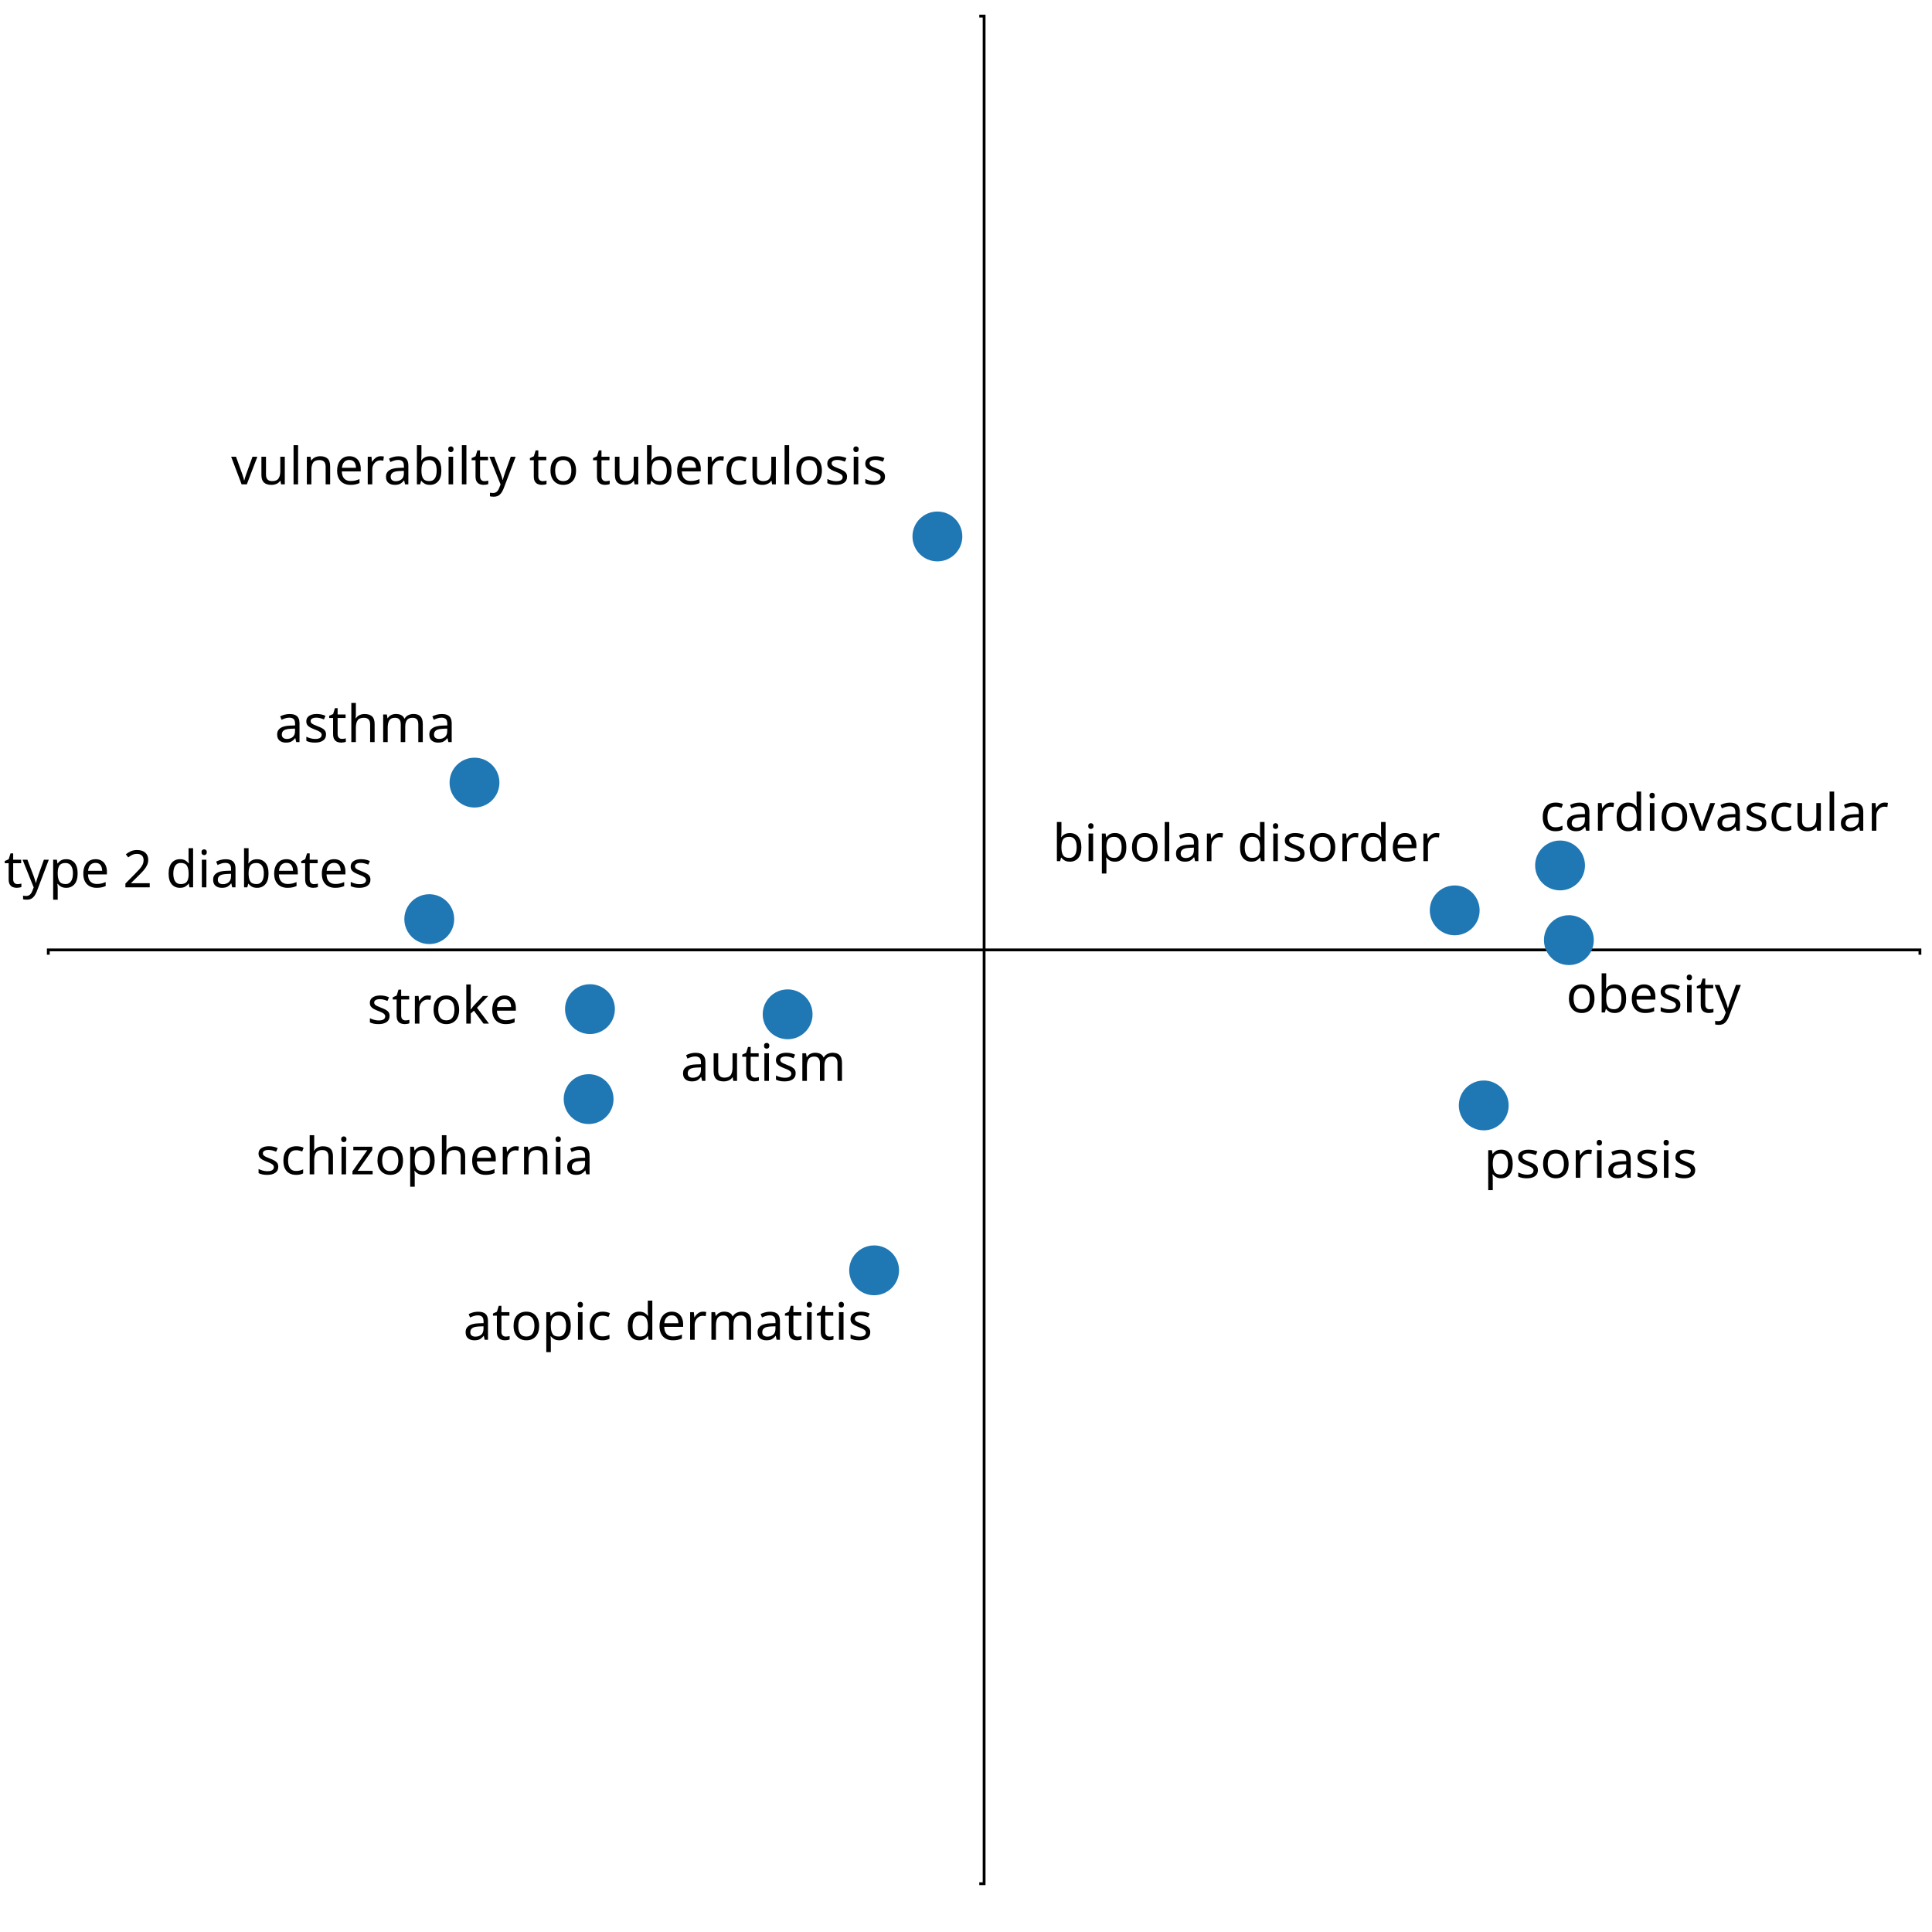
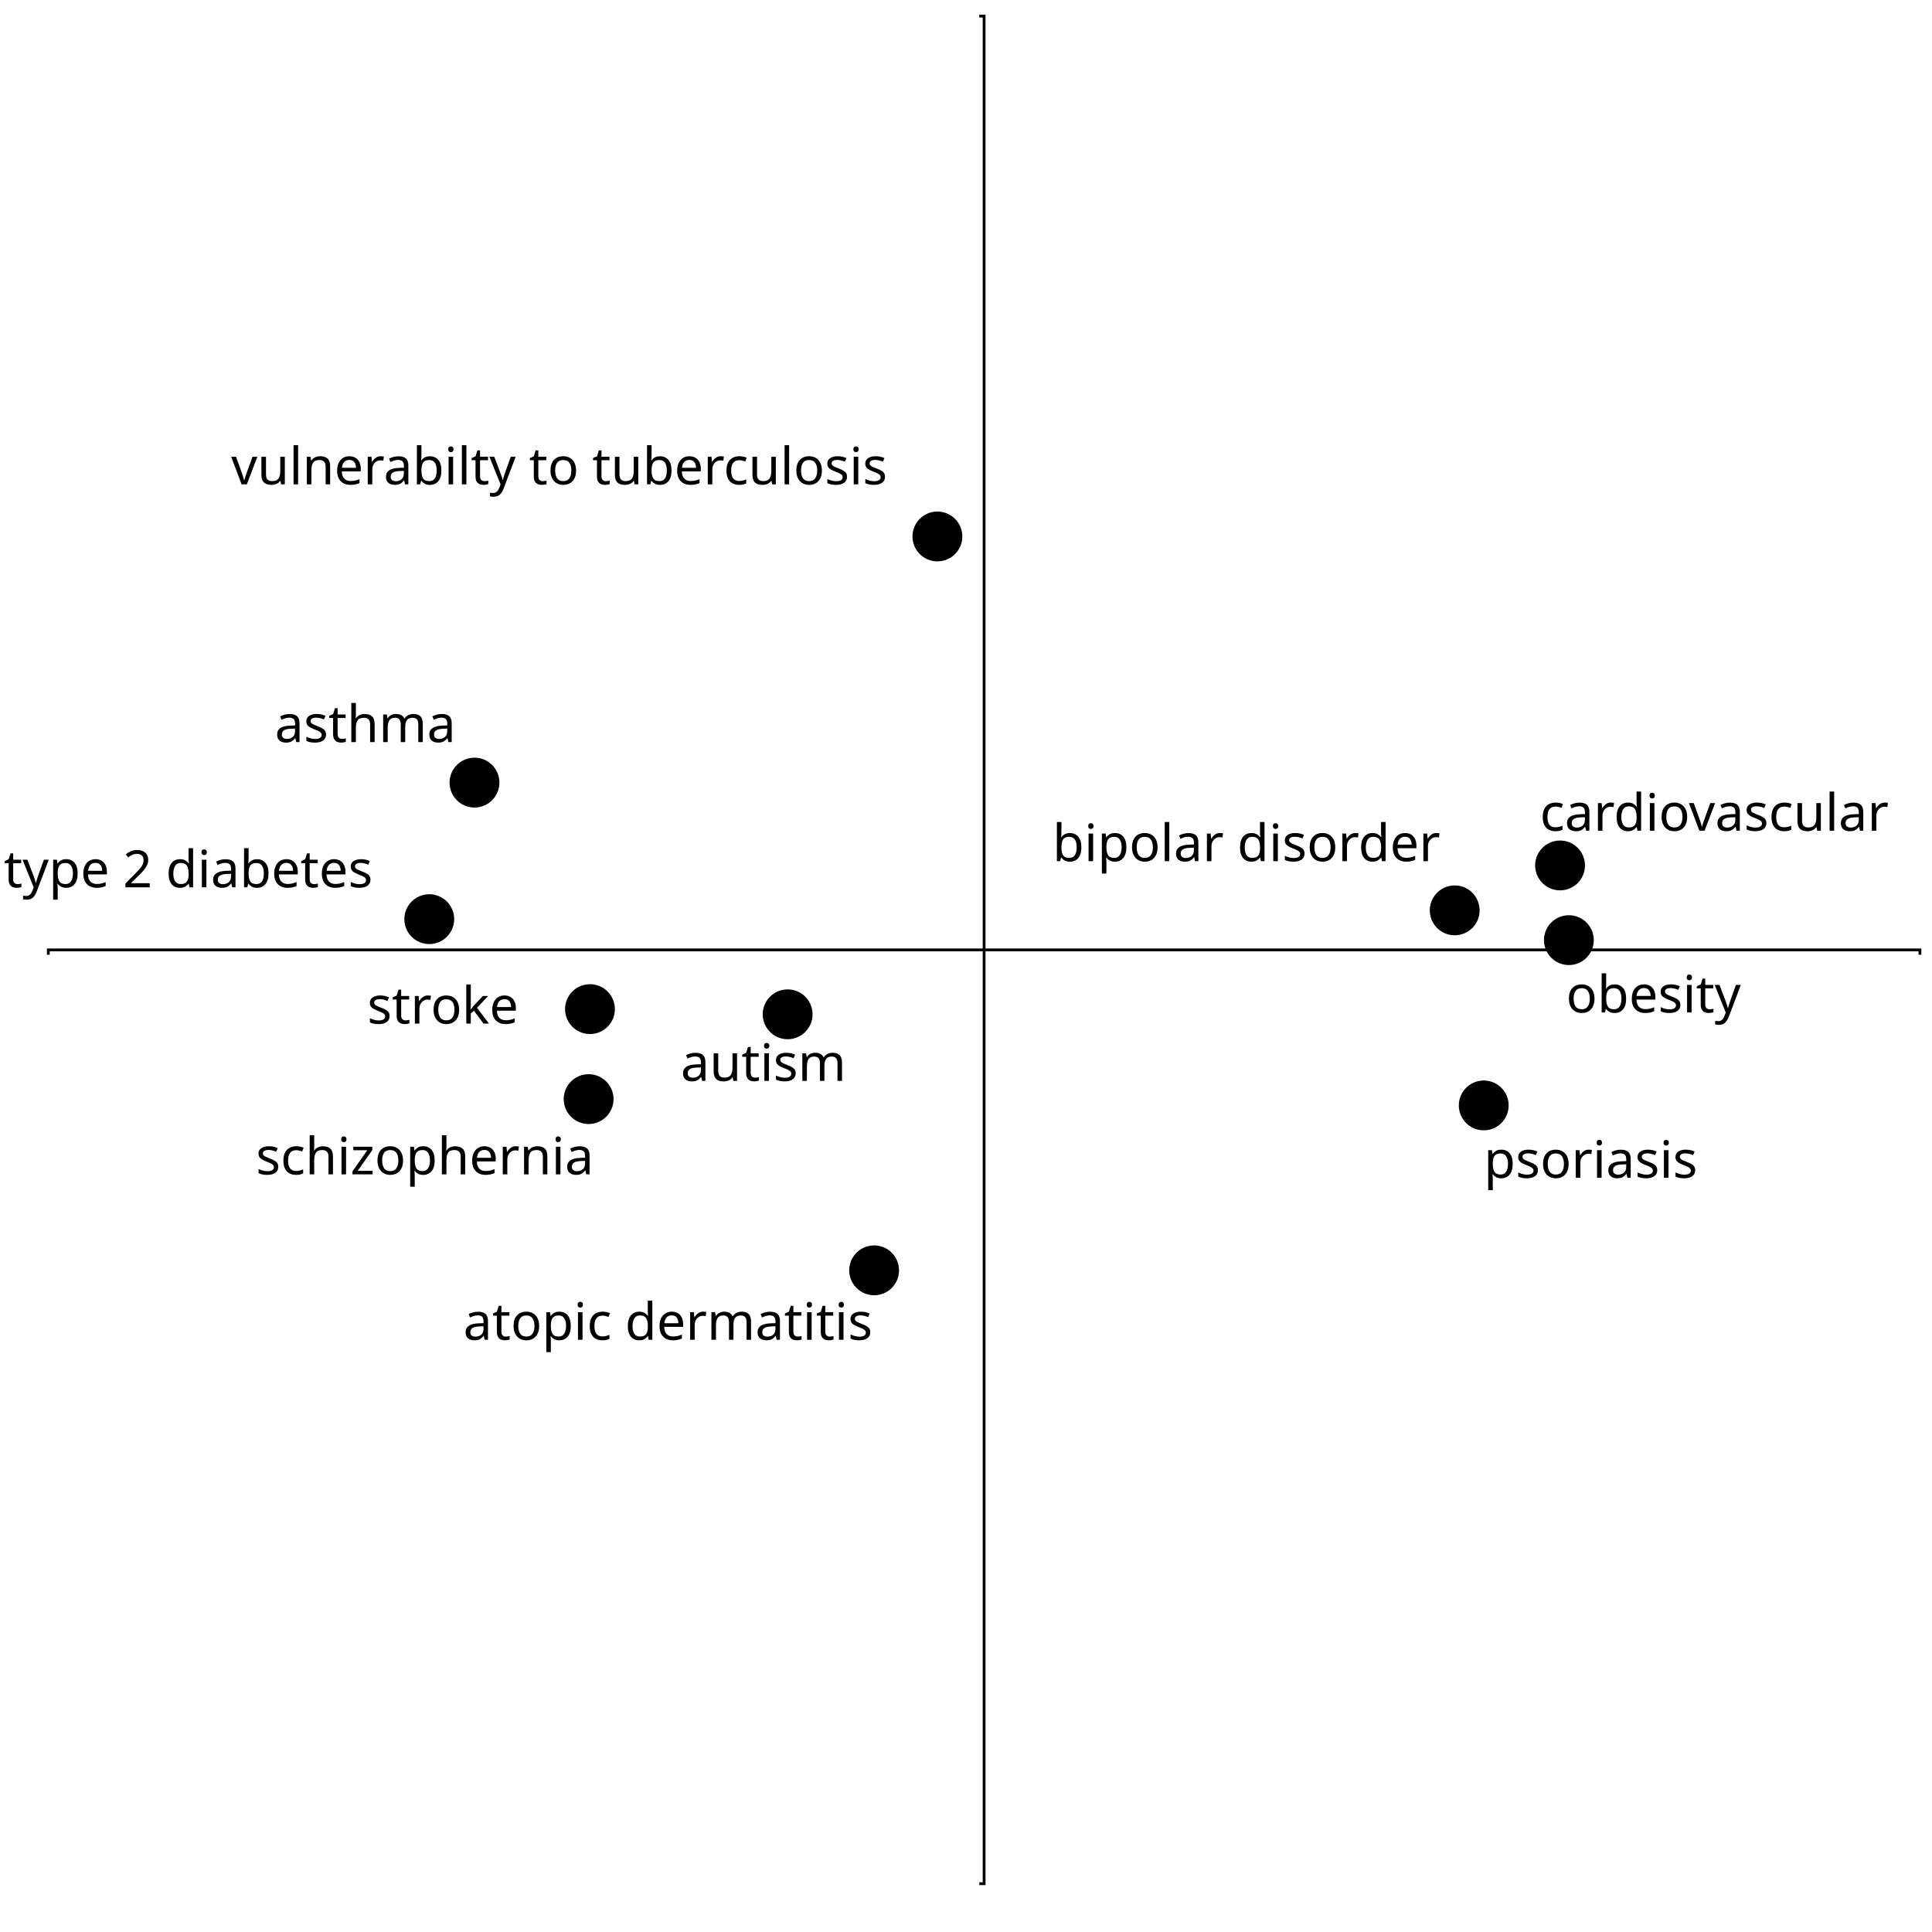
<svg xmlns="http://www.w3.org/2000/svg" width="2400" height="2400" id="normal" background-color="white" version="1.1">
  <defs id="defs5066" />
  <path style="fill:none;stroke:#000000;stroke-width:3.487px" class="domain" d="m 60,1186 v -6 h 2325 v 6" id="path4992" />
  <path style="fill:none;stroke:#000000;stroke-width:3.487px" class="domain" d="m 1216.5,20 h 6 v 2320 h -6" id="path5016" />
  <text id="text5020" style="font-size:64px;font-style:normal;font-variant:normal;font-weight:normal;font-stretch:normal;text-align:start;line-height:125%;writing-mode:lr-tb;text-anchor:start;font-family:Sans;-inkscape-font-specification:Sans" y="921.849" x="341.331" class="dodo">asthma</text>
  <text id="text5022" style="font-size:64px;font-style:normal;font-variant:normal;font-weight:normal;font-stretch:normal;text-align:start;line-height:125%;writing-mode:lr-tb;text-anchor:start;font-family:Sans;-inkscape-font-specification:Sans" y="1664.342" x="575.46" class="dodo">atopic dermatitis</text>
  <text id="text5024" style="font-size:64px;font-style:normal;font-variant:normal;font-weight:normal;font-stretch:normal;text-align:start;line-height:125%;writing-mode:lr-tb;text-anchor:start;font-family:Sans;-inkscape-font-specification:Sans" y="1342.709" x="845.554" class="dodo">autism</text>
  <text id="text5026" style="font-size:64px;font-style:normal;font-variant:normal;font-weight:normal;font-stretch:normal;text-align:start;line-height:125%;writing-mode:lr-tb;text-anchor:start;font-family:Sans;-inkscape-font-specification:Sans" y="1069.761" x="1307.471" class="dodo">bipolar disorder</text>
  <text id="text5028" style="font-size:64px;font-style:normal;font-variant:normal;font-weight:normal;font-stretch:normal;text-align:start;line-height:125%;writing-mode:lr;text-anchor:start;font-family:Sans;-inkscape-font-specification:Sans" y="1031.94" x="1912.943" class="dodo">cardiovascular</text>
  <text id="text5030" style="font-size:64px;font-style:normal;font-variant:normal;font-weight:normal;font-stretch:normal;text-align:start;line-height:125%;writing-mode:lr-tb;text-anchor:start;font-family:Sans;-inkscape-font-specification:Sans" y="1257.76" x="1945.467" class="dodo">obesity</text>
  <text id="text5032" style="font-size:64px;font-style:normal;font-variant:normal;font-weight:normal;font-stretch:normal;text-align:start;line-height:125%;writing-mode:lr-tb;text-anchor:start;font-family:Sans;-inkscape-font-specification:Sans" y="1463.083" x="1843.305" class="dodo">psoriasis</text>
  <text id="text5034" style="font-size:64px;font-style:normal;font-variant:normal;font-weight:normal;font-stretch:normal;text-align:start;line-height:125%;writing-mode:lr-tb;text-anchor:start;font-family:Sans;-inkscape-font-specification:Sans" y="1458.837" x="317.882" class="dodo">schizophernia</text>
  <text id="text5036" style="font-size:64px;font-style:normal;font-variant:normal;font-weight:normal;font-stretch:normal;text-align:start;line-height:125%;writing-mode:lr-tb;text-anchor:start;font-family:Sans;-inkscape-font-specification:Sans" y="1271.548" x="456.18" class="dodo">stroke</text>
  <text id="text5038" style="font-size:64px;font-style:normal;font-variant:normal;font-weight:normal;font-stretch:normal;text-align:start;line-height:125%;writing-mode:lr-tb;text-anchor:start;font-family:Sans;-inkscape-font-specification:Sans" y="1102.251" x="4.864" class="dodo">type 2 diabetes</text>
  <text id="text5040" style="font-size:64px;font-style:normal;font-variant:normal;font-weight:normal;font-stretch:normal;text-align:start;line-height:125%;writing-mode:lr-tb;text-anchor:start;font-family:Sans;-inkscape-font-specification:Sans" y="601.686" x="287.163" class="dodo">vulnerabilty to tuberculosis</text>
-   <path id="path5042" style="fill:#1f77b4" d="m 589.431,1003.15 a 30.965,30.965 0 1 1 0,-61.931 30.965,30.965 0 0 1 0,61.931 z" class="point" />
-   <path id="path5044" style="fill:#1f77b4" d="m 1086.027,1609.016 a 30.966,30.966 0 1 1 0,-61.931 30.966,30.966 0 0 1 0,61.931 z" class="point" />
-   <path id="path5046" style="fill:#1f77b4" d="m 978.598,1290.978 a 30.966,30.966 0 1 1 0,-61.931 30.966,30.966 0 0 1 0,61.931 z" class="point" />
-   <path id="path5048" style="fill:#1f77b4" d="m 1807.251,1161.849 a 30.966,30.966 0 1 1 0,-61.931 30.966,30.966 0 0 1 0,61.931 z" class="point" />
-   <path id="path5050" style="fill:#1f77b4" d="m 1938.122,1106.051 a 30.966,30.966 0 1 1 0,-61.931 30.966,30.966 0 0 1 0,61.931 z" class="point" />
-   <path id="path5052" style="fill:#1f77b4" d="m 1949.074,1198.839 a 30.966,30.966 0 1 1 0,-61.931 30.966,30.966 0 0 1 0,61.931 z" class="point" />
-   <path id="path5054" style="fill:#1f77b4" d="m 1843.316,1404.162 a 30.966,30.966 0 1 1 0,-61.931 30.966,30.966 0 0 1 0,61.931 z" class="point" />
-   <path id="path5056" style="fill:#1f77b4" d="m 731.371,1396.321 a 30.966,30.966 0 1 1 0,-61.931 30.966,30.966 0 0 1 0,61.931 z" class="point" />
-   <path id="path5058" style="fill:#1f77b4" d="m 733.041,1284.536 a 30.966,30.966 0 1 1 0,-61.931 30.966,30.966 0 0 1 0,61.931 z" class="point" />
-   <path id="path5060" style="fill:#1f77b4" d="m 533.408,1172.767 a 30.966,30.966 0 1 1 0,-61.931 30.966,30.966 0 0 1 0,61.931 z" class="point" />
-   <path id="path5062" style="fill:#1f77b4" d="m 1164.469,697.37 a 30.965,30.965 0 1 1 0,-61.931 30.965,30.965 0 0 1 0,61.931 z" class="point" />
+   <path id="path5042" style="fill:black" d="m 589.431,1003.15 a 30.965,30.965 0 1 1 0,-61.931 30.965,30.965 0 0 1 0,61.931 z" class="point" />
+   <path id="path5044" style="fill:black" d="m 1086.027,1609.016 a 30.966,30.966 0 1 1 0,-61.931 30.966,30.966 0 0 1 0,61.931 z" class="point" />
+   <path id="path5046" style="fill:black" d="m 978.598,1290.978 a 30.966,30.966 0 1 1 0,-61.931 30.966,30.966 0 0 1 0,61.931 z" class="point" />
+   <path id="path5048" style="fill:black" d="m 1807.251,1161.849 a 30.966,30.966 0 1 1 0,-61.931 30.966,30.966 0 0 1 0,61.931 z" class="point" />
+   <path id="path5050" style="fill:black" d="m 1938.122,1106.051 a 30.966,30.966 0 1 1 0,-61.931 30.966,30.966 0 0 1 0,61.931 z" class="point" />
+   <path id="path5052" style="fill:black" d="m 1949.074,1198.839 a 30.966,30.966 0 1 1 0,-61.931 30.966,30.966 0 0 1 0,61.931 z" class="point" />
+   <path id="path5054" style="fill:black" d="m 1843.316,1404.162 a 30.966,30.966 0 1 1 0,-61.931 30.966,30.966 0 0 1 0,61.931 z" class="point" />
+   <path id="path5056" style="fill:black" d="m 731.371,1396.321 a 30.966,30.966 0 1 1 0,-61.931 30.966,30.966 0 0 1 0,61.931 z" class="point" />
+   <path id="path5058" style="fill:black" d="m 733.041,1284.536 a 30.966,30.966 0 1 1 0,-61.931 30.966,30.966 0 0 1 0,61.931 z" class="point" />
+   <path id="path5060" style="fill:black" d="m 533.408,1172.767 a 30.966,30.966 0 1 1 0,-61.931 30.966,30.966 0 0 1 0,61.931 z" class="point" />
+   <path id="path5062" style="fill:black" d="m 1164.469,697.37 a 30.965,30.965 0 1 1 0,-61.931 30.965,30.965 0 0 1 0,61.931 z" class="point" />
</svg>
